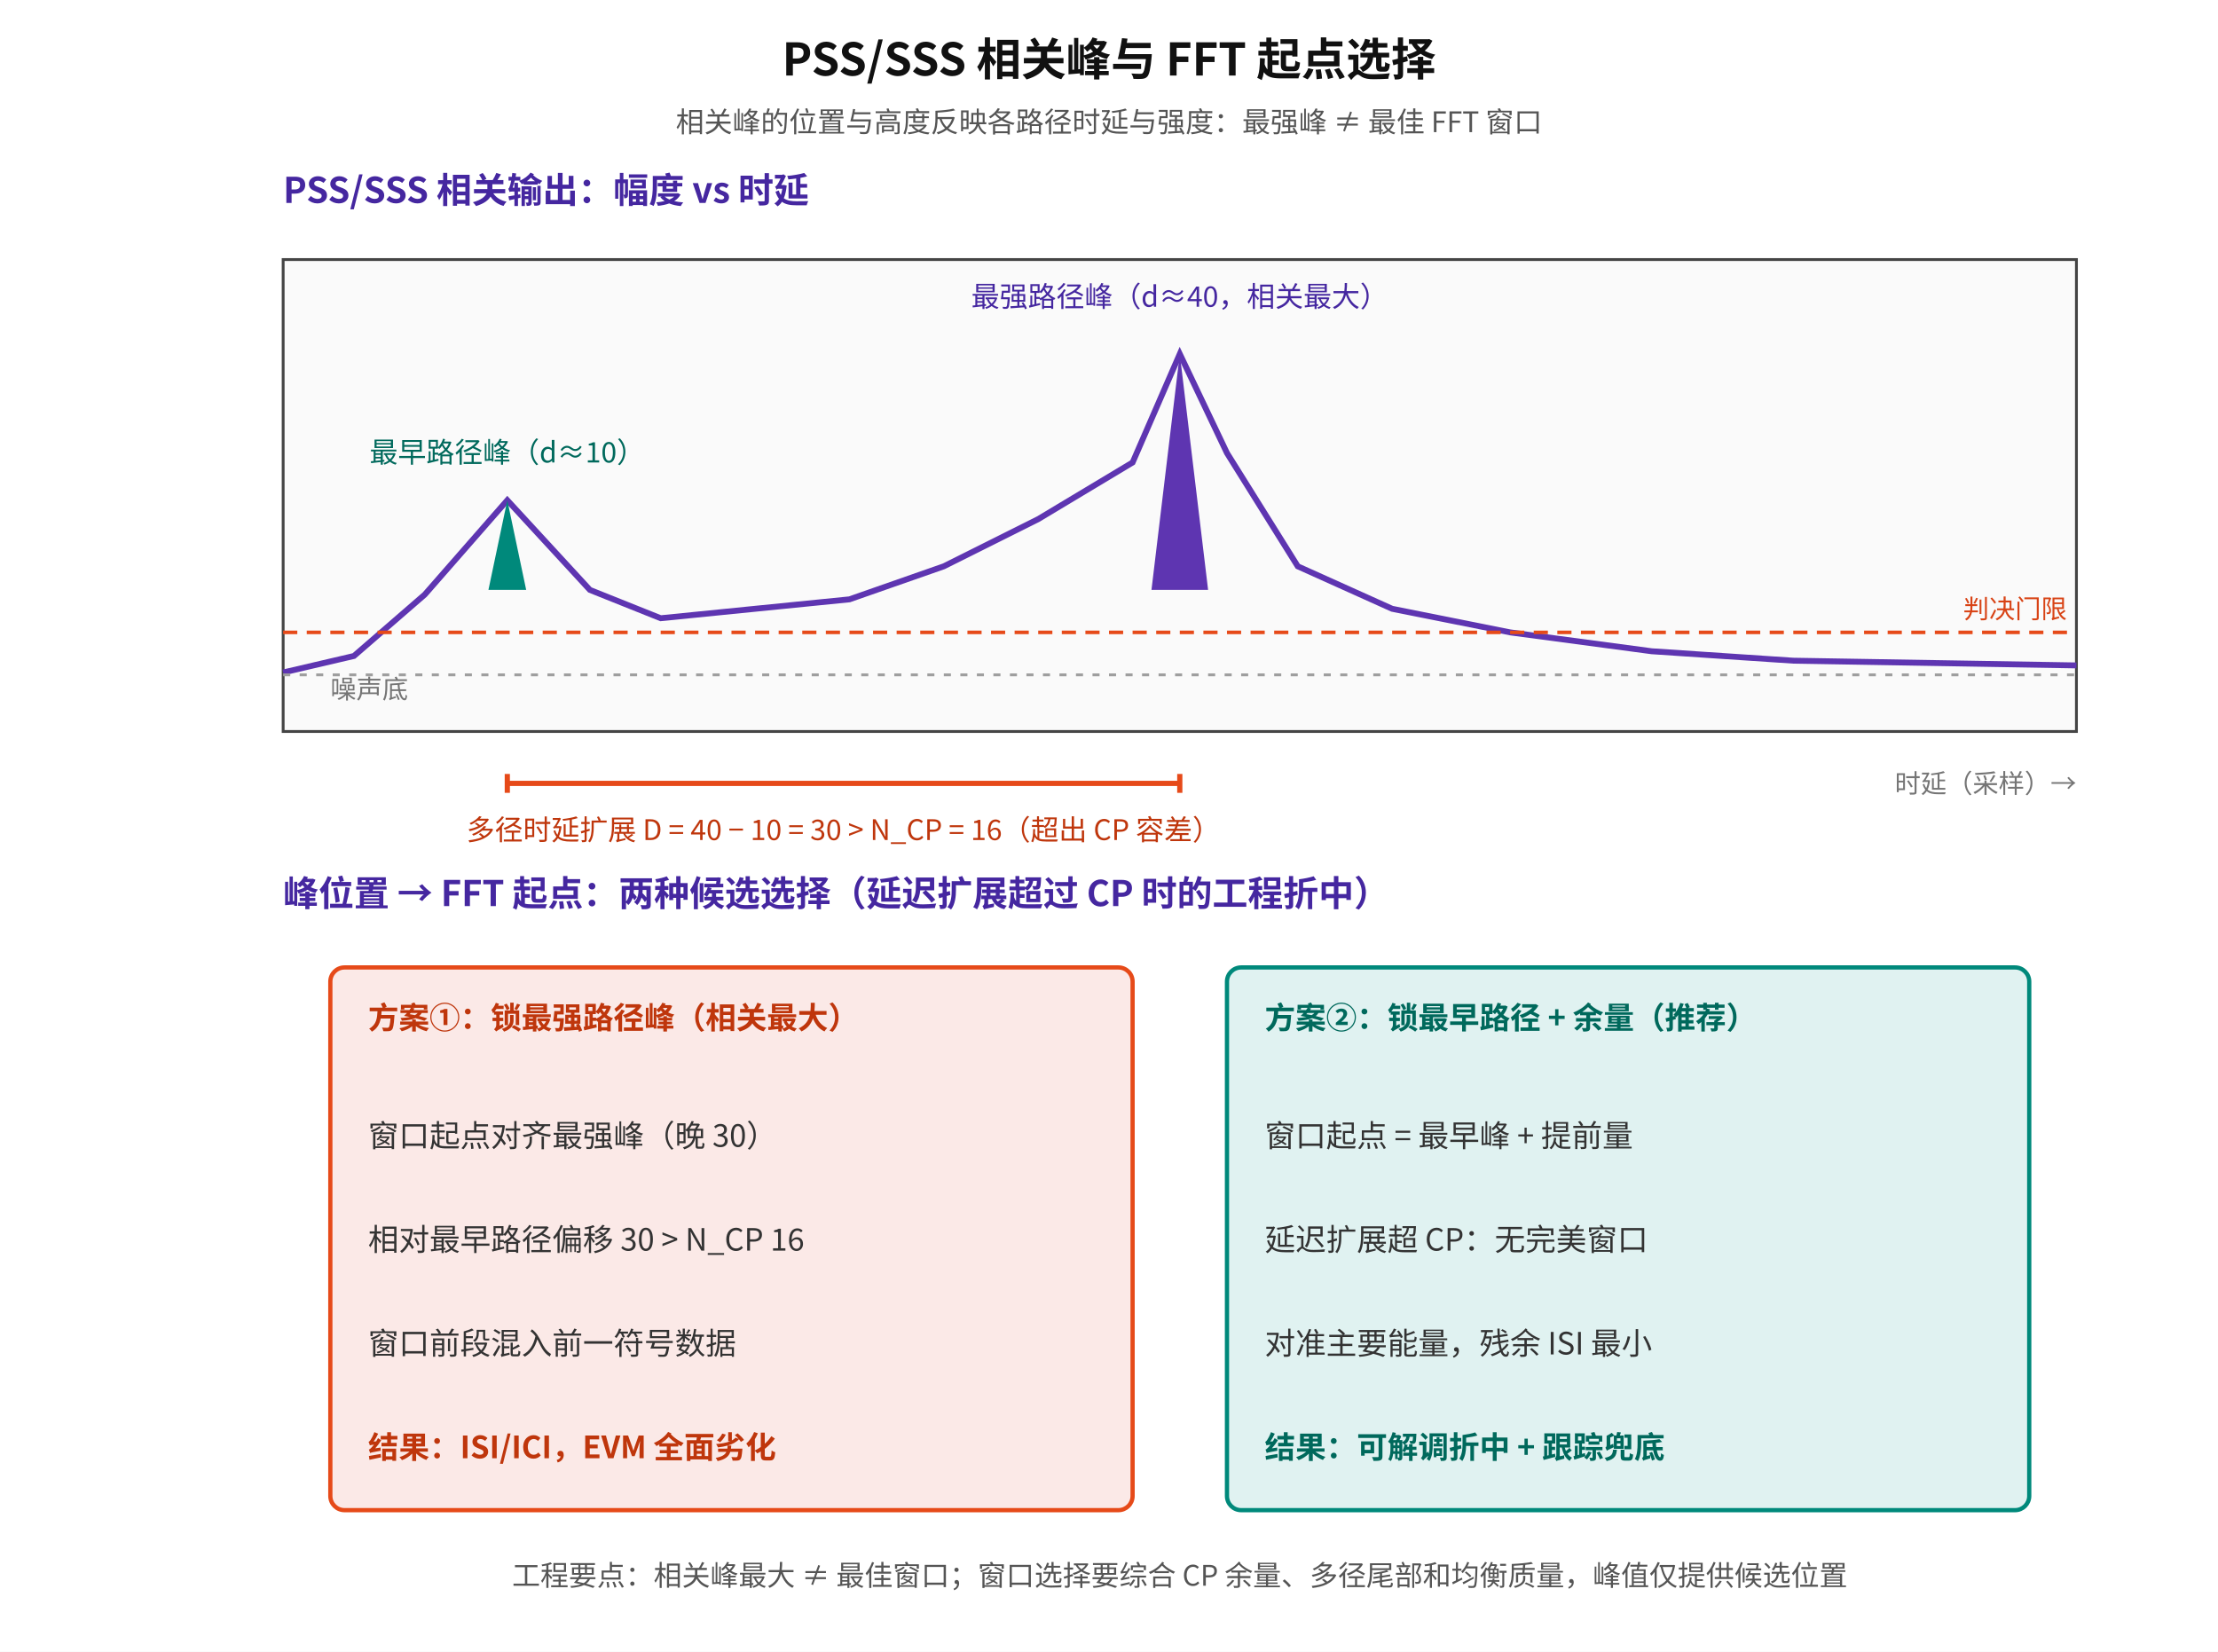
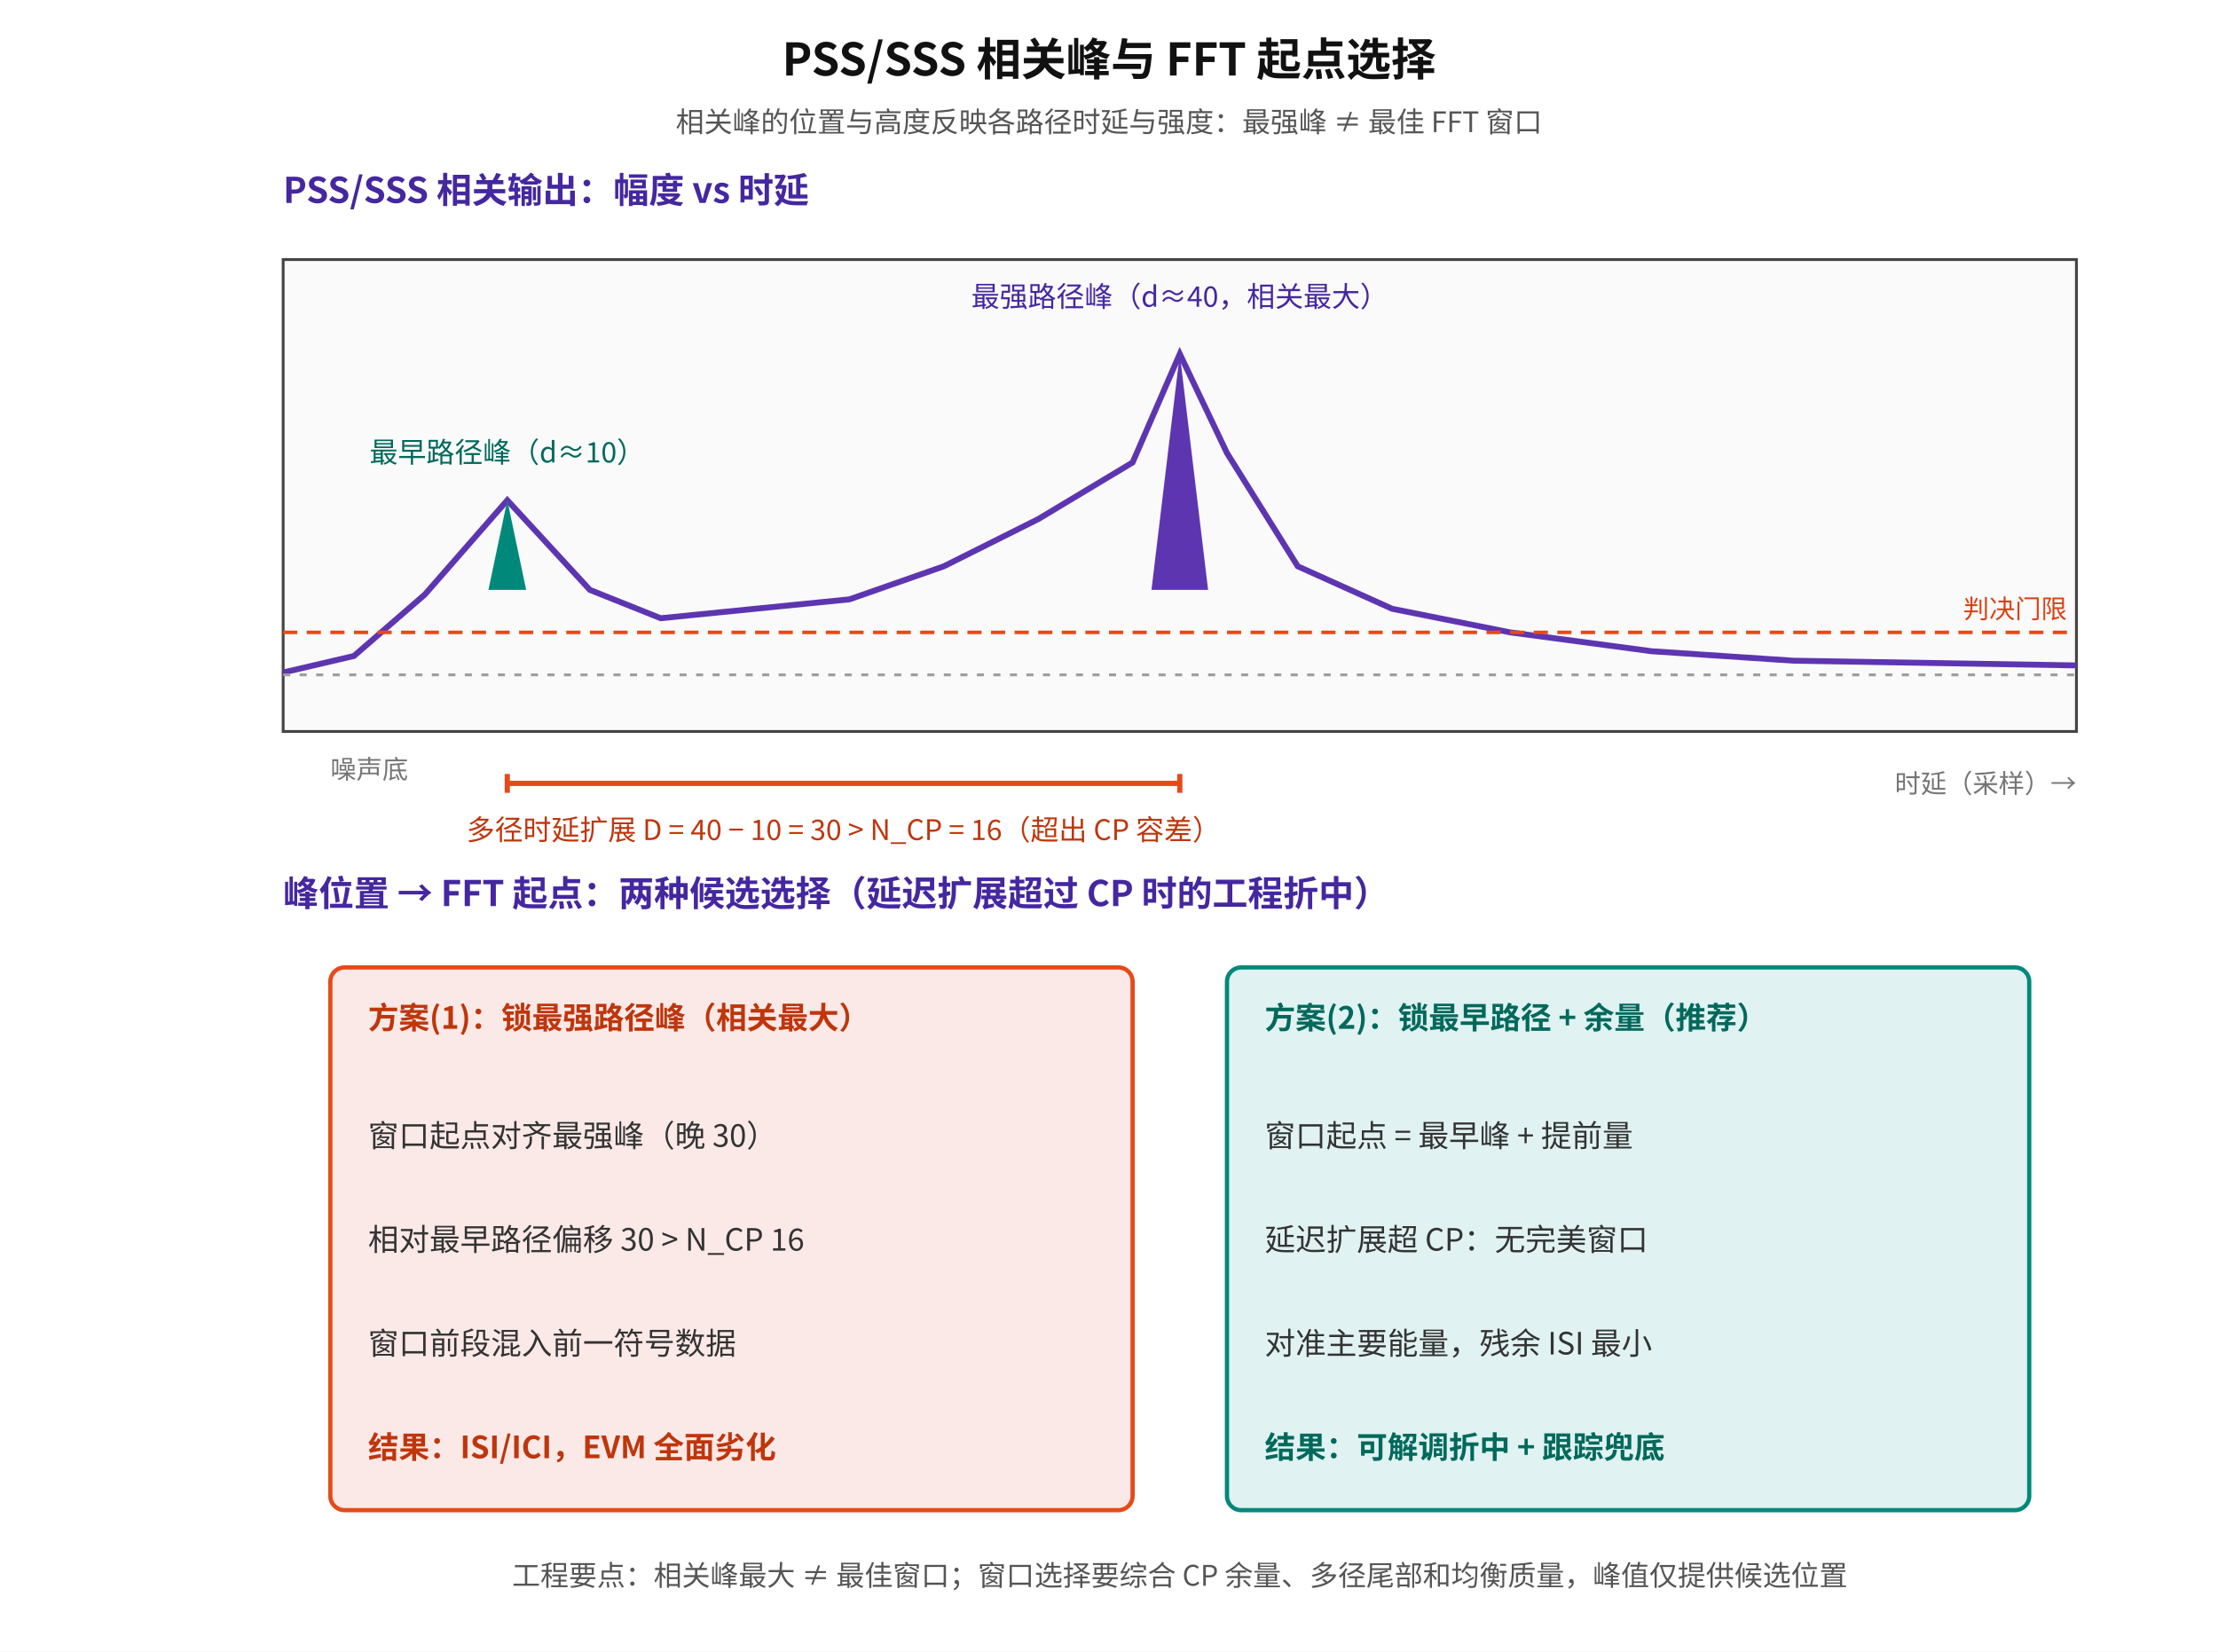
<svg xmlns="http://www.w3.org/2000/svg" viewBox="0 0 940 700" width="940" height="700">
  <rect width="940" height="700" fill="#ffffff" />
  <style>
.title { font-family: "Noto Sans CJK SC", "Droid Sans Fallback", sans-serif; }
.label { font-family: "Noto Sans CJK SC", "Droid Sans Fallback", sans-serif; }
.small { font-family: "Noto Sans CJK SC", "Droid Sans Fallback", sans-serif; }
</style>
  <text x="470" y="32" text-anchor="middle" class="title" font-size="19" font-weight="bold" fill="#111">PSS/SSS 相关峰与 FFT 起点选择</text>
  <text x="470" y="56" text-anchor="middle" class="small" font-size="12" fill="#555">相关峰的位置与高度反映各路径时延与强度：最强峰 ≠ 最佳 FFT 窗口</text>
  <text x="120" y="86" class="label" font-size="15" font-weight="bold" fill="#4527A0">PSS/SSS 相关输出：幅度 vs 时延</text>
  <rect x="120" y="110" width="760" height="200" fill="#FAFAFA" stroke="#444" stroke-width="1.2" />
  <path d="M120,285 L150,278 L180,252 L215,212 L250,250 L280,262 L320,258 L360,254 L400,240 L440,220 L480,196 L500,150 L520,192 L550,240 L590,258 L640,268 L700,276 L760,280 L820,281 L880,282" fill="none" stroke="#5E35B1" stroke-width="2.5" />
  <line x1="120" y1="268" x2="880" y2="268" stroke="#E64A19" stroke-width="1.5" stroke-dasharray="6,4" />
  <line x1="120" y1="286" x2="880" y2="286" stroke="#9E9E9E" stroke-width="1.2" stroke-dasharray="3,4" />
  <path d="M215,212 L207,250 L223,250 Z" fill="#00897B" />
  <path d="M500,150 L488,250 L512,250 Z" fill="#5E35B1" />
-   <text x="140" y="296" class="small" font-size="11" fill="#757575">噪声底</text>
+   <text x="140" y="330" class="small" font-size="11" fill="#757575">噪声底</text>
  <text x="876" y="262" text-anchor="end" class="small" font-size="11" fill="#D84315">判决门限</text>
  <text x="215" y="196" text-anchor="middle" class="small" font-size="12" fill="#00695C">最早路径峰（d≈10）</text>
  <text x="500" y="130" text-anchor="middle" class="small" font-size="12" fill="#4527A0">最强路径峰（d≈40，相关最大）</text>
  <line x1="215" y1="332" x2="500" y2="332" stroke="#E64A19" stroke-width="2.2" />
  <line x1="215" y1="328" x2="215" y2="336" stroke="#E64A19" stroke-width="2.2" />
  <line x1="500" y1="328" x2="500" y2="336" stroke="#E64A19" stroke-width="2.2" />
  <text x="357.5" y="356" text-anchor="middle" class="small" font-size="12" fill="#BF360C">多径时延扩展 D = 40 − 10 = 30 &gt; N_CP = 16（超出 CP 容差）</text>
  <text x="880" y="336" text-anchor="end" class="small" font-size="11" fill="#757575">时延（采样）→</text>
  <text x="120" y="384" class="label" font-size="15" font-weight="bold" fill="#4527A0">峰位置 → FFT 起点：两种候选选择（延迟扩展超过 CP 时的工程折中）</text>
  <rect x="140" y="410" width="340" height="230" rx="6" fill="#FBE9E7" stroke="#E64A19" stroke-width="1.8" />
-   <text x="156" y="436" class="label" font-size="13" font-weight="bold" fill="#BF360C">方案①：锁最强路径峰（相关最大）</text>
+   <text x="156" y="436" class="label" font-size="13" font-weight="bold" fill="#BF360C">方案(1)：锁最强路径峰（相关最大）</text>
  <text x="156" y="486" class="label" font-size="13" fill="#333">窗口起点对齐最强峰（晚 30）</text>
  <text x="156" y="530" class="label" font-size="13" fill="#333">相对最早路径偏移 30 &gt; N_CP 16</text>
  <text x="156" y="574" class="label" font-size="13" fill="#333">窗口前段混入前一符号数据</text>
  <text x="156" y="618" class="label" font-size="13" font-weight="bold" fill="#BF360C">结果：ISI/ICI，EVM 全面劣化</text>
  <rect x="520" y="410" width="340" height="230" rx="6" fill="#E0F2F1" stroke="#00897B" stroke-width="1.8" />
-   <text x="536" y="436" class="label" font-size="13" font-weight="bold" fill="#00695C">方案②：锁最早路径 + 余量（推荐）</text>
+   <text x="536" y="436" class="label" font-size="13" font-weight="bold" fill="#00695C">方案(2)：锁最早路径 + 余量（推荐）</text>
  <text x="536" y="486" class="label" font-size="13" fill="#333">窗口起点 = 最早峰 + 提前量</text>
  <text x="536" y="530" class="label" font-size="13" fill="#333">延迟扩展超 CP：无完美窗口</text>
  <text x="536" y="574" class="label" font-size="13" fill="#333">对准主要能量，残余 ISI 最小</text>
  <text x="536" y="618" class="label" font-size="13" font-weight="bold" fill="#00695C">结果：可解调折中 + 跟踪兜底</text>
  <text x="500" y="672" text-anchor="middle" class="small" font-size="12" fill="#555">工程要点：相关峰最大 ≠ 最佳窗口；窗口选择要综合 CP 余量、多径尾部和均衡质量，峰值仅提供候选位置</text>
</svg>
